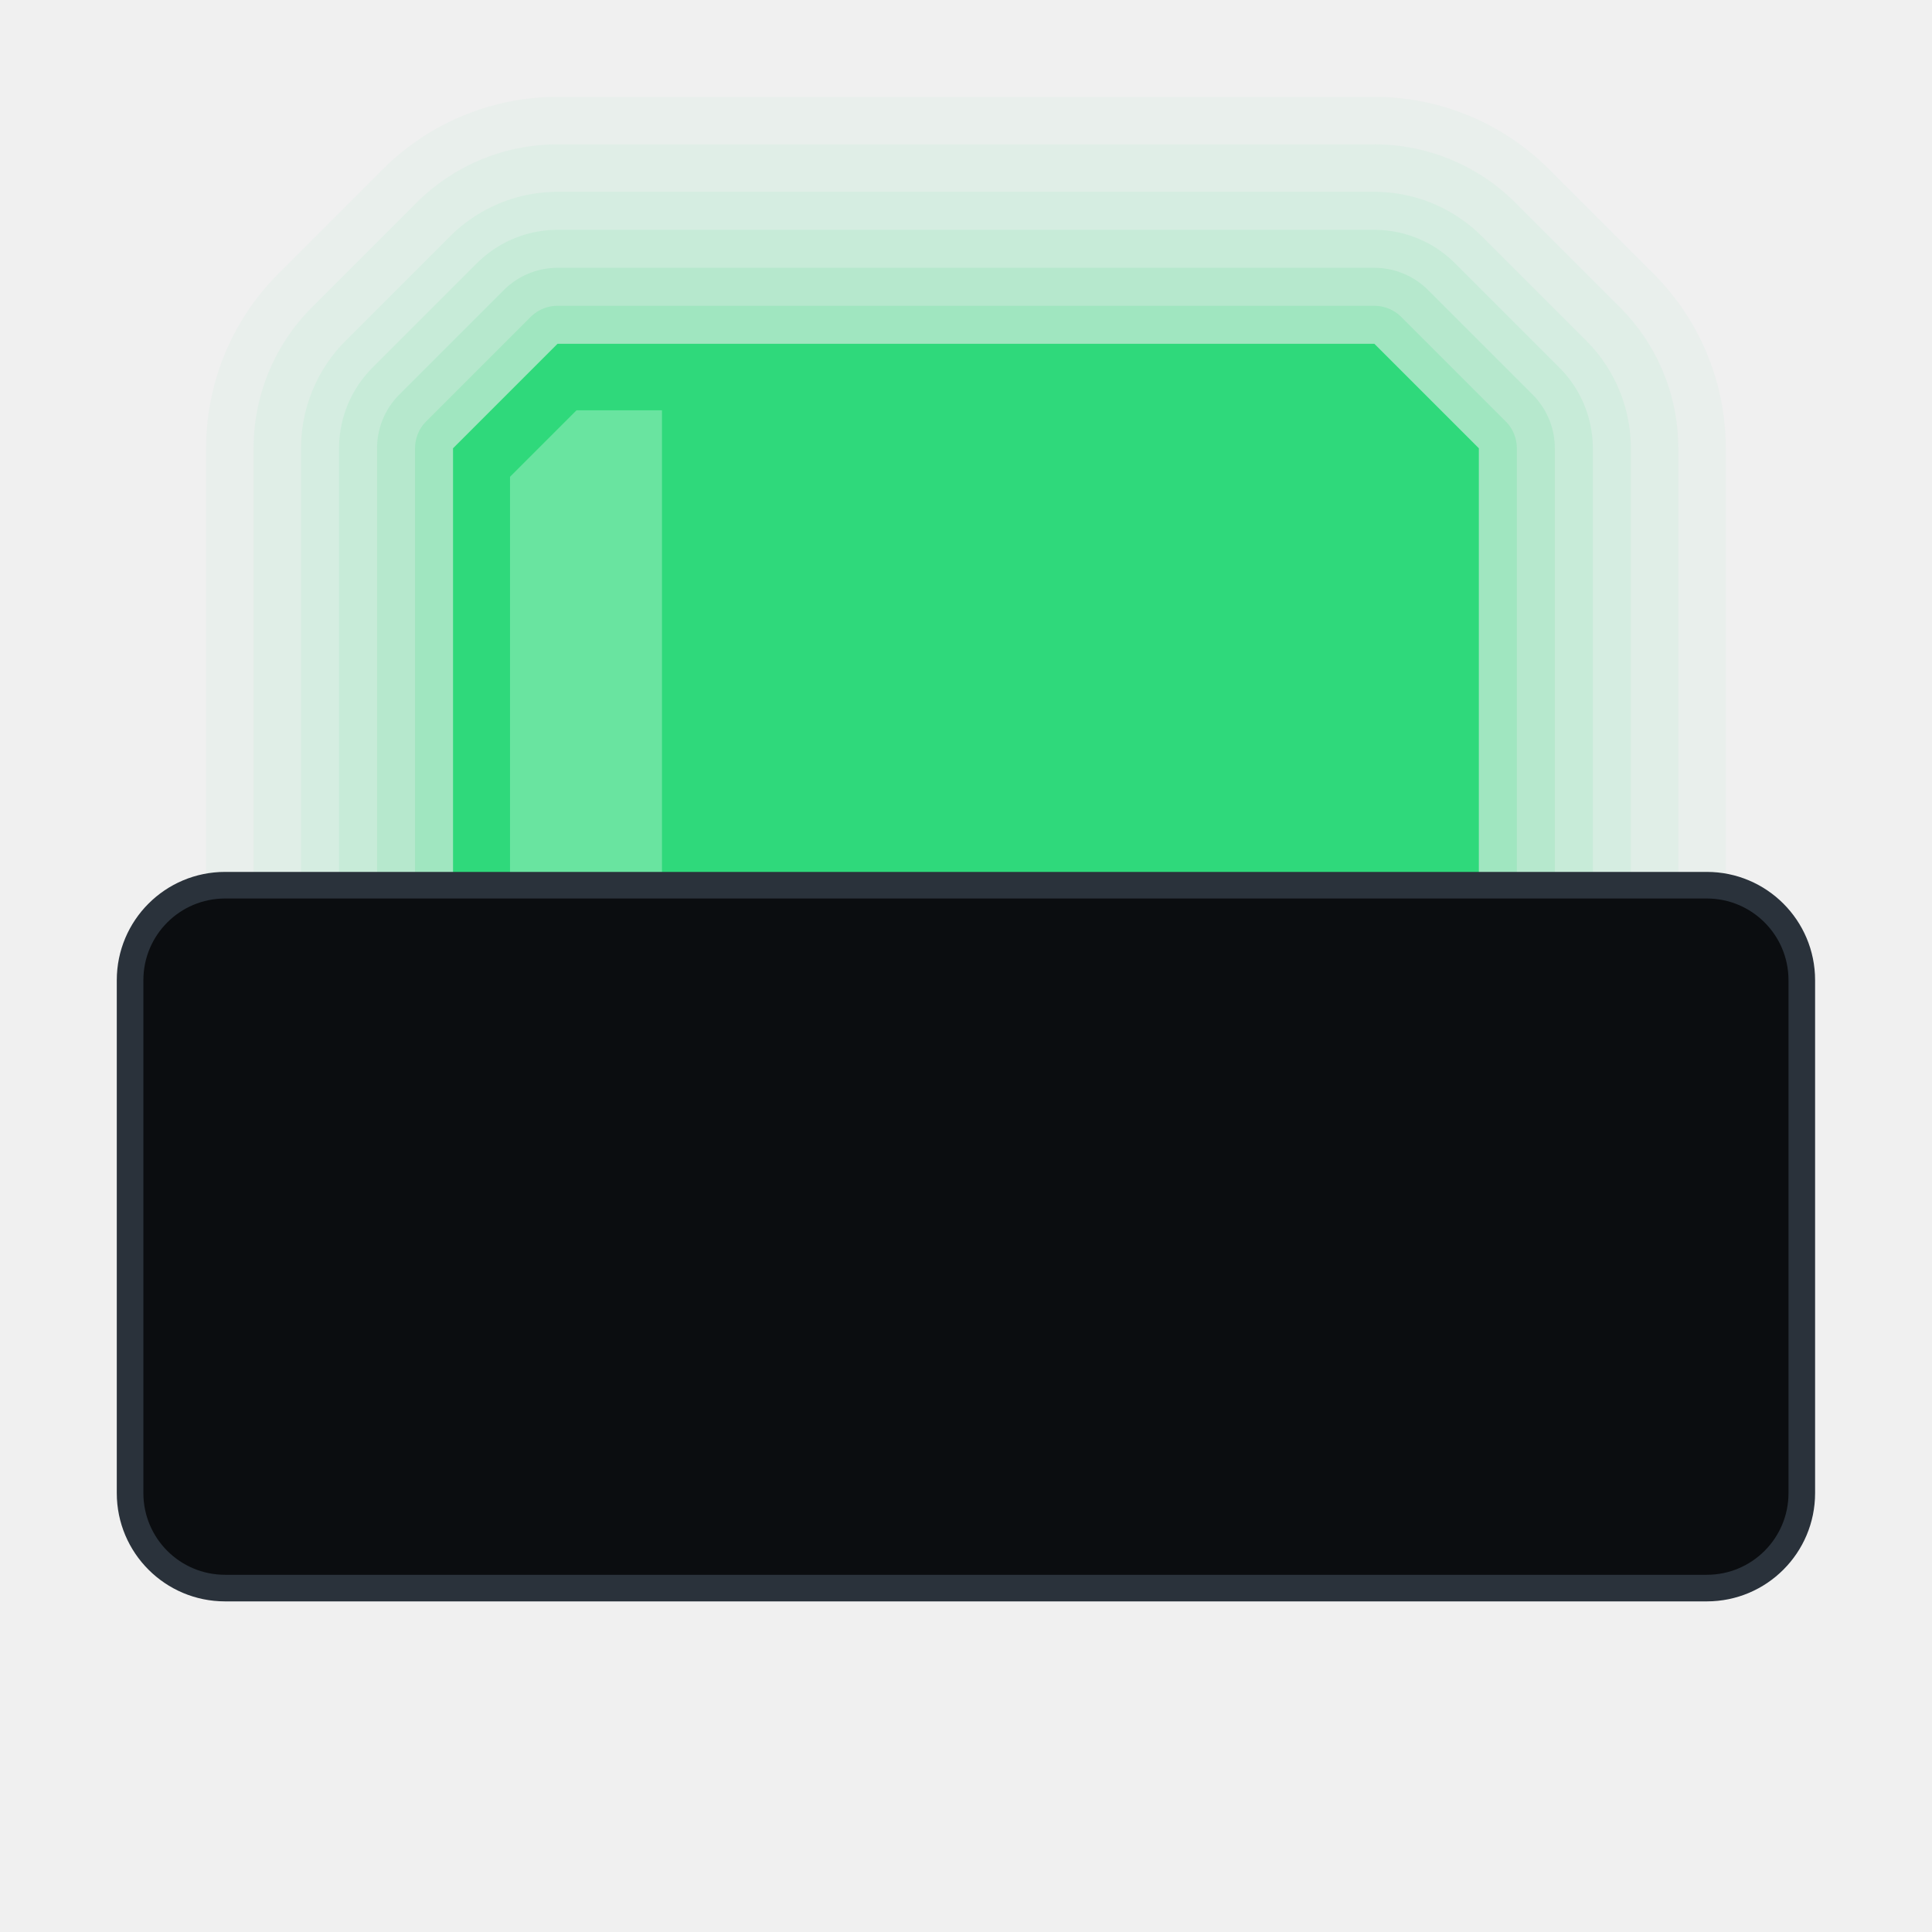
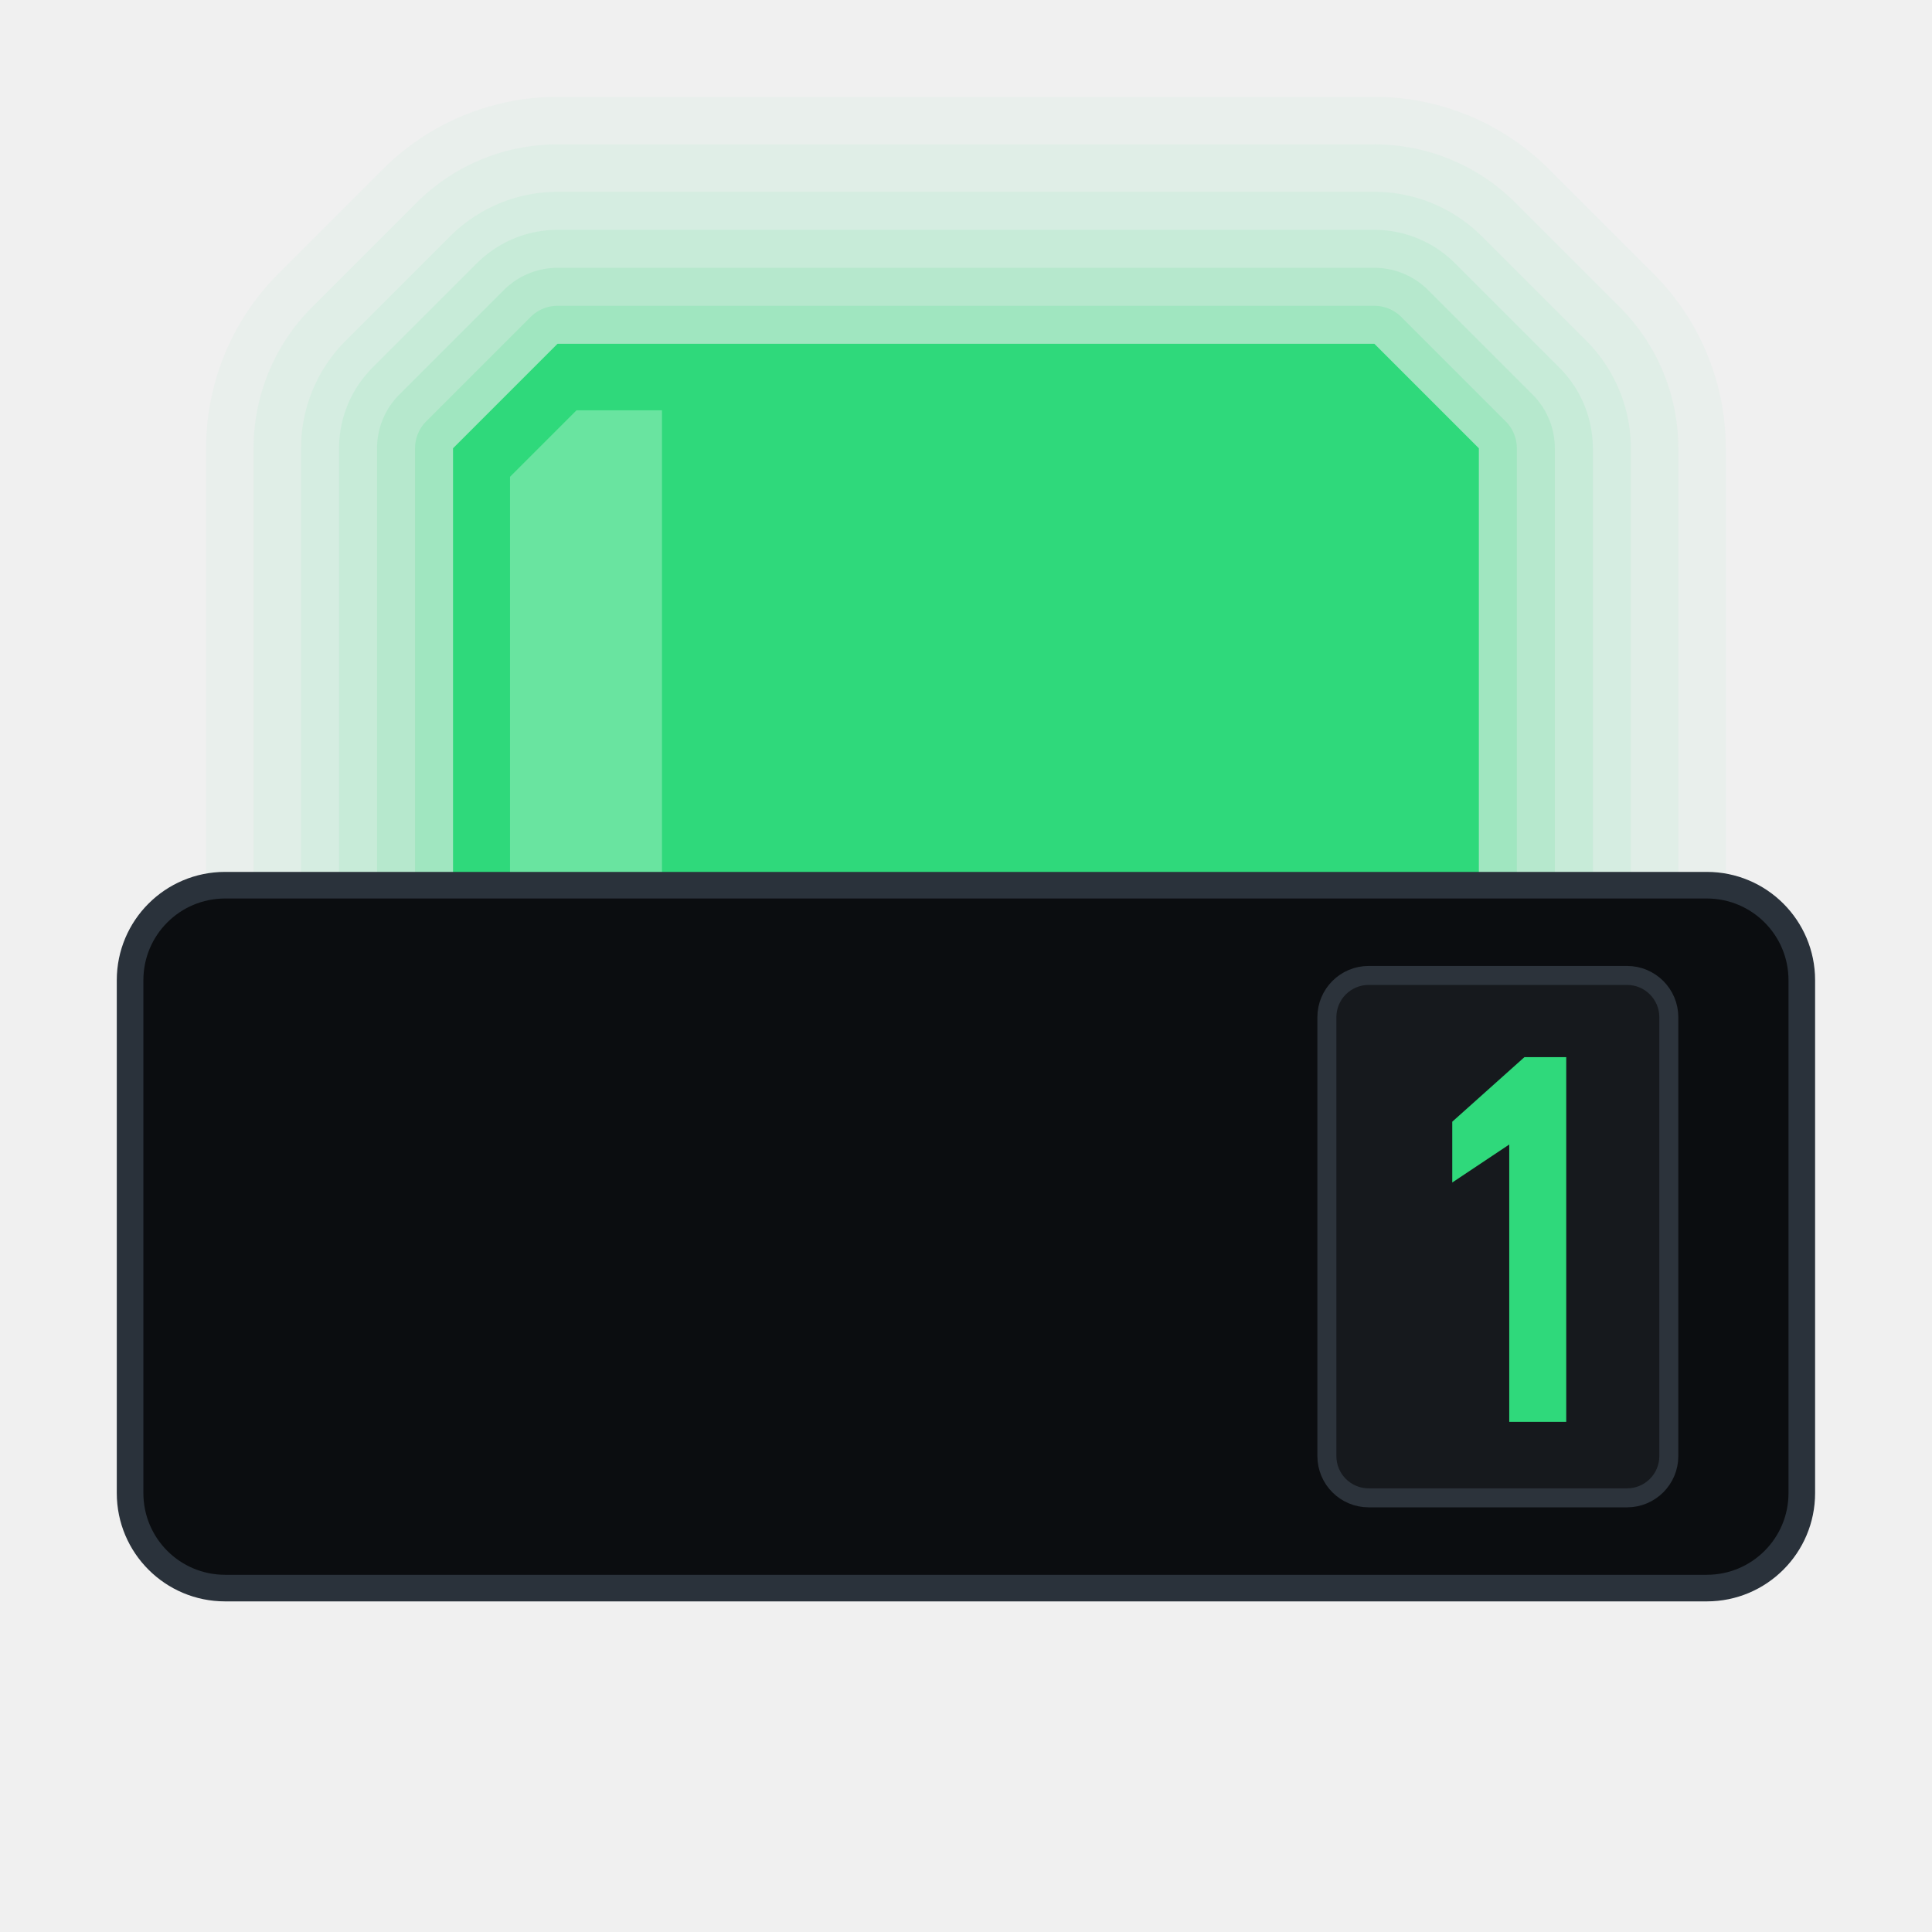
<svg xmlns="http://www.w3.org/2000/svg" viewBox="0 0 64 64">
  <g transform="scale(.5333) translate(60 60) scale(1.18) translate(-60 -60)">
    <path d="M33 58.75 V32.75 L38.5 27.25 H81.5 L87 32.75 V58.75 Z" fill="none" stroke="#2FD97B" stroke-linejoin="round" stroke-width="26" stroke-opacity="0.035" />
    <path d="M33 58.75 V32.75 L38.5 27.25 H81.5 L87 32.75 V58.75 Z" fill="none" stroke="#2FD97B" stroke-linejoin="round" stroke-width="21" stroke-opacity="0.05" />
    <path d="M33 58.75 V32.75 L38.5 27.25 H81.5 L87 32.75 V58.75 Z" fill="none" stroke="#2FD97B" stroke-linejoin="round" stroke-width="16" stroke-opacity="0.065" />
    <path d="M33 58.75 V32.75 L38.5 27.25 H81.5 L87 32.75 V58.75 Z" fill="none" stroke="#2FD97B" stroke-linejoin="round" stroke-width="12" stroke-opacity="0.085" />
    <path d="M33 58.75 V32.75 L38.5 27.25 H81.5 L87 32.75 V58.75 Z" fill="none" stroke="#2FD97B" stroke-linejoin="round" stroke-width="8" stroke-opacity="0.11" />
    <path d="M33 58.75 V32.75 L38.5 27.25 H81.5 L87 32.75 V58.75 Z" fill="none" stroke="#2FD97B" stroke-linejoin="round" stroke-width="4" stroke-opacity="0.16" />
    <path d="M33 58.75 V32.75 L38.5 27.25 H81.5 L87 32.75 V58.75 Z" fill="#2FD97B" />
    <path d="M36 56.75 V34.25 L39.5 30.75 H44 V56.75 Z" fill="#fff" opacity=".28" />
    <rect x="16" y="55.75" width="88" height="37" rx="5" fill="#0b0d10" stroke="#2a323b" stroke-width="1.4" />
+     <rect x="79" y="60.5" width="18" height="27.5" rx="2.2" fill="#16191d" stroke="#2c333b" stroke-width="1" />
+     <path d="M85.6 68.2 L89.4 64.8 H91.6 V84 H88.6 V69.4 L85.6 71.4 Z" fill="#2FD97B" />
  </g>
</svg>
